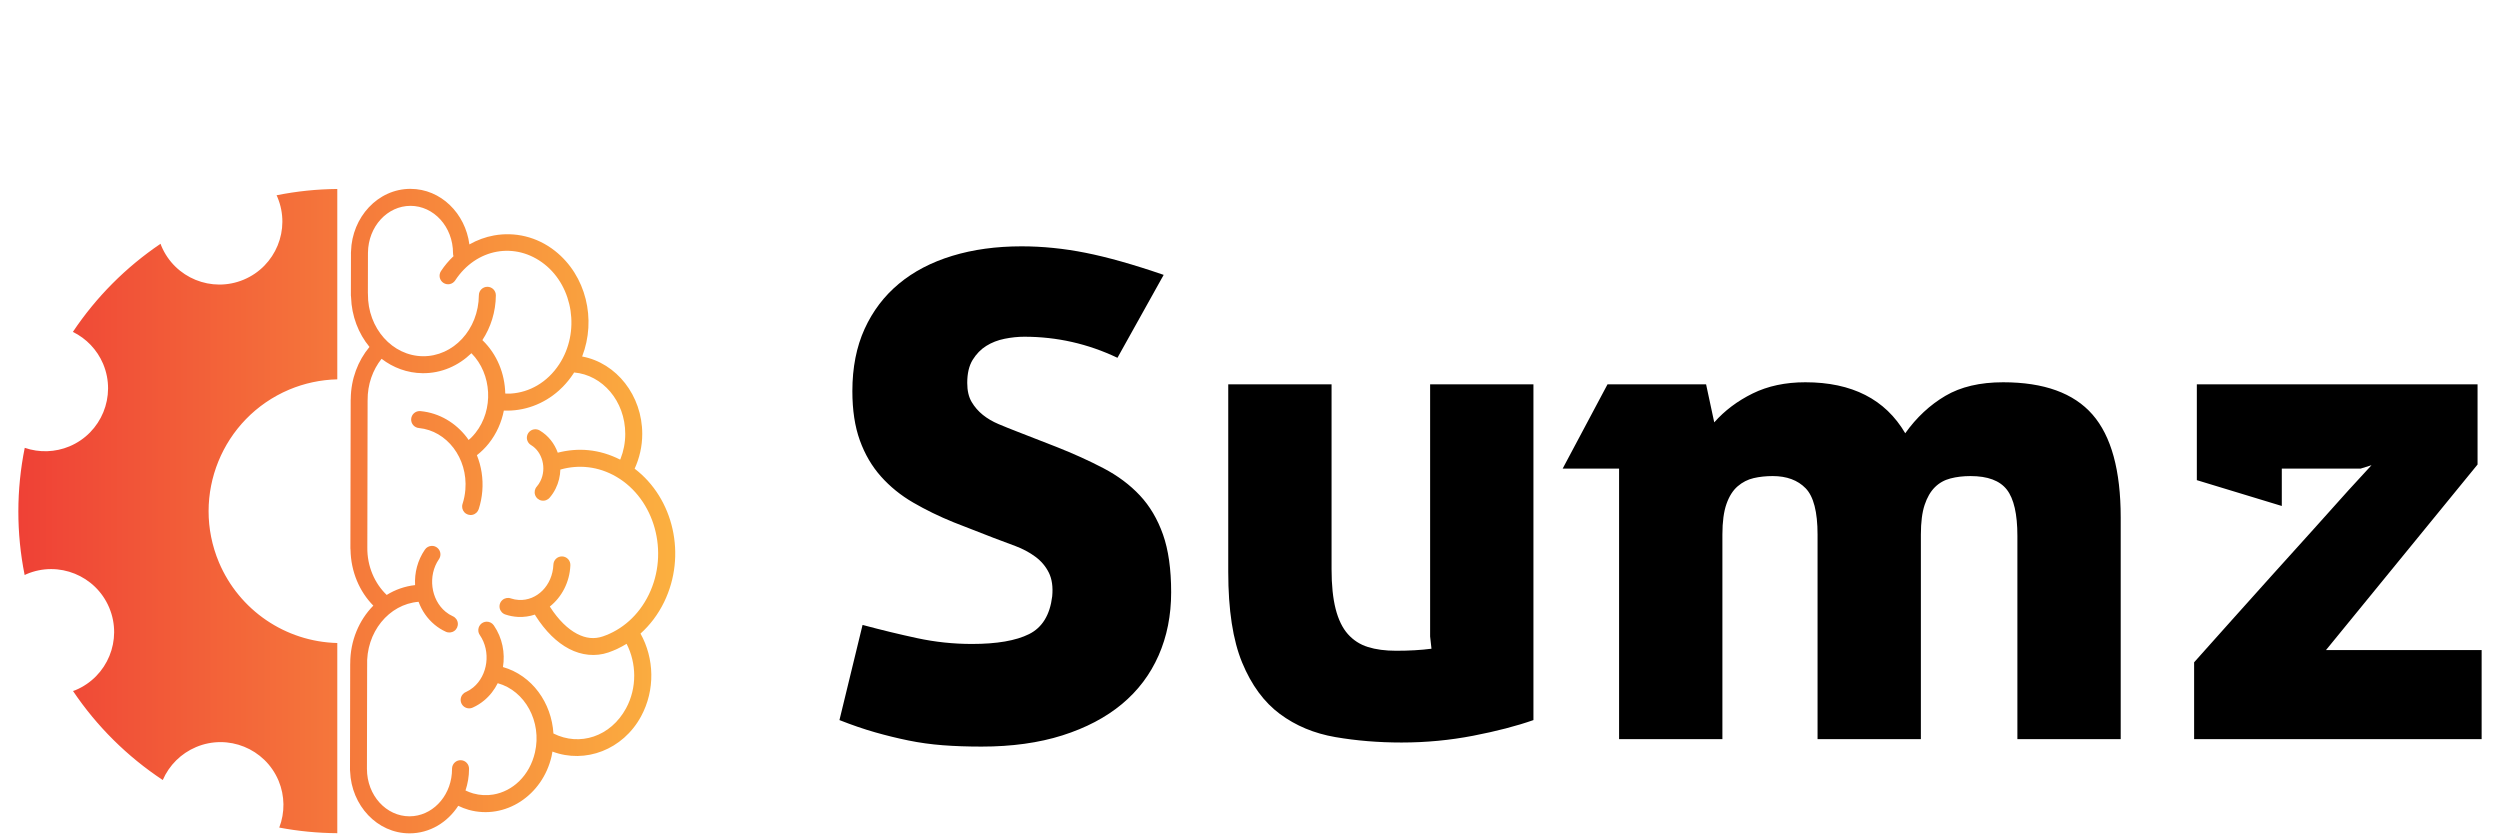
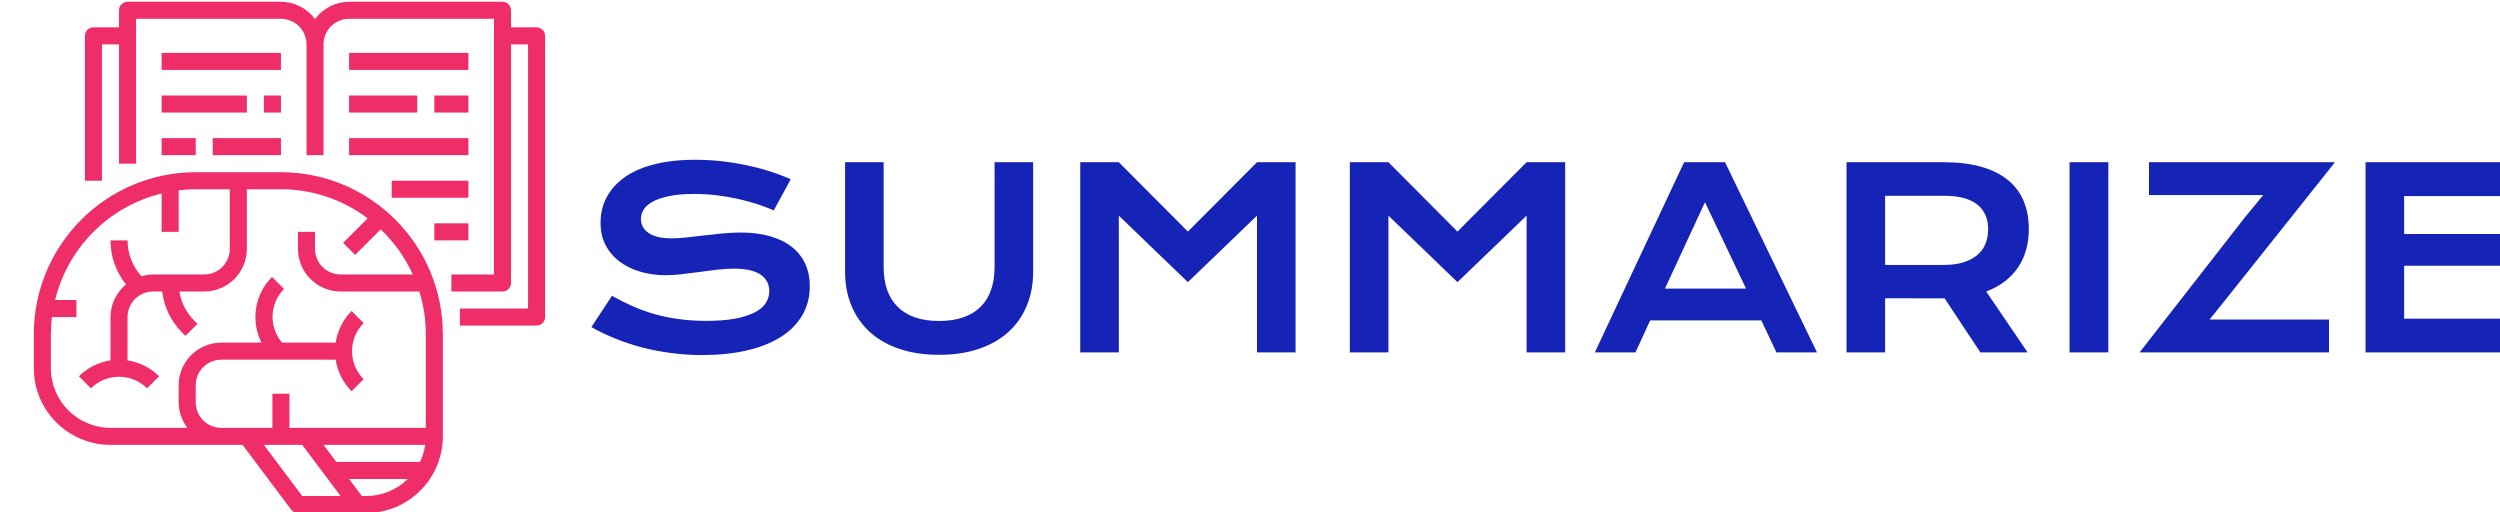
- <svg xmlns="http://www.w3.org/2000/svg" width="90" height="30" viewBox="0 0 300 101.491" class="css-1j8o68f" version="1.1" id="svg12">
-   <defs id="SvgjsDefs10989">
-     <linearGradient id="SvgjsLinearGradient10994">
-       <stop id="SvgjsStop10995" stop-color="#ef4136" offset="0" />
-       <stop id="SvgjsStop10996" stop-color="#fbb040" offset="1" />
-     </linearGradient>
-   </defs>
-   <g id="SvgjsG10990" featurekey="hmhgWD-0" transform="matrix(0.827779,0,0,0.827779,-1.498085,20.44879)" fill="url(#SvgjsLinearGradient10994)">
-     <path d="m59.5 3.082c-4.795 0-8.602 4.16-8.746 9.193a1.25 1.25 0 0 0-0.01 0.16v0.051 0.002c-2.12e-4 0.027-0.004 0.053-0.004 0.08a1.25 1.25 0 0 0 0.004 0.125l-0.012 6.062a1.25 1.25 0 0 0 0.027 0.27 1.25 1.25 0 0 0 0 0.006c0.088 2.786 1.089 5.342 2.709 7.309-1.697 2.033-2.723 4.707-2.754 7.625a1.25 1.25 0 0 0-0.012 0.18l-0.041 21.643a1.25 1.25 0 0 0 0 0.008c-3.4e-5 0.003 3.3e-5 0.005 0 0.008v0.164a1.25 1.25 0 0 0 0.018 0.215 1.25 1.25 0 0 0 0 0.008c0.058 3.216 1.313 6.136 3.356 8.213-2.113 2.135-3.4 5.177-3.398 8.484v0.002a1.25 1.25 0 0 0-0.006 0.121l-0.029 15.393a1.25 1.25 0 0 0 0 0.014c0 0.002-1e-6 0.004 0 0.006v0.156a1.25 1.25 0 0 0 0.018 0.225c0.189 4.991 3.977 9.1 8.742 9.1 2.987 0 5.589-1.618 7.166-4.051 0.492 0.234 1 0.442 1.537 0.592 5.393 1.499 10.865-2.125 12.193-7.873 0.054-0.233 0.09-0.466 0.129-0.699 4.827 1.821 10.372-0.265 13.033-5.17 2.117-3.903 1.951-8.559-0.076-12.191 1.391-1.247 2.581-2.804 3.471-4.631 3.343-6.865 1.417-15.253-4.334-19.629 0.706-1.55 1.119-3.279 1.119-5.115 0-5.654-3.788-10.445-8.842-11.391 2.112-5.442 0.607-11.91-4.006-15.543-2.675-2.106-5.914-2.814-8.961-2.268-1.26 0.226-2.482 0.678-3.623 1.322-0.591-4.563-4.201-8.174-8.668-8.174zm-10.766 0.018a47.453 47.453 0 0 0-8.94 0.928l0.006 0.004 0.002 0.002a9.264 9.264 0 0 1 0.111 0.238l0.025 0.062a9.264 9.264 0 0 1-4.973 12.109 9.264 9.264 0 0 1-12.115-4.951 9.264 9.264 0 0 1-0.121-0.328 47.453 47.453 0 0 0-12.898 12.963 9.264 9.264 0 0 1 4.436 4.674l0.027 0.064a9.264 9.264 0 0 1-4.973 12.107 9.264 9.264 0 0 1-6.574 0.213 47.453 47.453 0 0 0-0.014 18.713 9.264 9.264 0 0 1 0.295-0.139 9.264 9.264 0 0 1 12.133 4.906l0.027 0.064a9.264 9.264 0 0 1-4.973 12.105 9.264 9.264 0 0 1-0.363 0.131 47.453 47.453 0 0 0 13.203 13.094 9.264 9.264 0 0 1 4.887-4.842 9.264 9.264 0 0 1 12.135 4.906l0.027 0.064a9.264 9.264 0 0 1 0.09 6.869 47.453 47.453 0 0 0 8.539 0.826v-27.98a19.424 19.424 0 0 1-17.408-11.857 19.424 19.424 0 0 1 10.332-25.426 19.424 19.424 0 0 1 7.076-1.51v-28.012zm10.766 2.482c3.407 0 6.262 3.053 6.262 6.986a1.25 1.25 0 0 0 0.068 0.422c-0.678 0.644-1.302 1.37-1.844 2.197a1.25 1.25 0 1 0 2.092 1.369c3.092-4.723 8.867-5.748 13.127-2.393 4.26 3.355 5.272 10.002 2.18 14.725-1.758 2.685-4.399 4.144-7.119 4.314-0.273 0.017-0.547 0.005-0.82-0.004-0.062-2.905-1.192-5.772-3.367-7.863 1.227-1.869 1.961-4.138 1.984-6.58a1.25 1.25 0 1 0-2.5-0.025c-0.048 5.084-3.788 9.027-8.244 8.977-4.457-0.051-8.126-4.082-8.078-9.166a1.25 1.25 0 0 0-0.004-0.125 1.25 1.25 0 0 0-0.004-0.025l0.01-5.293 0.002-0.613c0.041-3.892 2.873-6.902 6.256-6.902zm8.973 21.689c3.012 3.038 3.31 8.29 0.594 11.713-0.216 0.272-0.442 0.524-0.68 0.756-0.108 0.105-0.224 0.192-0.336 0.289-0.087-0.124-0.166-0.253-0.258-0.373-1.634-2.135-4.022-3.601-6.799-3.871a1.25 1.25 0 0 0-0.123-0.008 1.25 1.25 0 0 0-0.119 2.496c4.081 0.397 7.202 4.402 6.824 9.07-0.059 0.73-0.2 1.427-0.412 2.082a1.25 1.25 0 1 0 2.379 0.768c0.271-0.839 0.451-1.726 0.525-2.648 0.151-1.861-0.146-3.663-0.795-5.277 0.633-0.494 1.224-1.067 1.75-1.73 1.142-1.439 1.876-3.106 2.215-4.836 2.914 0.127 5.822-0.905 8.111-2.957 0.198-0.177 0.39-0.362 0.578-0.555 0.565-0.577 1.085-1.221 1.549-1.93 0.035-0.053 0.062-0.109 0.096-0.162 4.168 0.358 7.527 4.197 7.527 9.037 0 1.307-0.248 2.544-0.691 3.66-0.017 0.043-0.041 0.082-0.059 0.125-1.5-0.762-3.071-1.23-4.65-1.387-1.53-0.151-3.059-0.014-4.529 0.367-0.476-1.33-1.372-2.499-2.639-3.26a1.25 1.25 0 0 0-0.715-0.186 1.25 1.25 0 0 0-0.572 2.328c1.649 0.99 2.32 3.403 1.371 5.303-0.148 0.297-0.324 0.56-0.52 0.789a1.25 1.25 0 1 0 1.9 1.623c0.33-0.386 0.618-0.819 0.855-1.295 0.449-0.898 0.674-1.862 0.703-2.818 2.682-0.766 5.597-0.49 8.254 1.066 5.612 3.287 7.801 11.083 4.758 17.334-1.509 3.098-3.98 5.197-6.754 6.143-1.248 0.426-2.485 0.312-3.814-0.383s-2.721-2.014-3.977-3.977a1.25 1.25 0 0 0-0.02-0.029c1.752-1.386 2.922-3.583 3.025-6.059a1.25 1.25 0 0 0-1.215-1.318 1.25 1.25 0 0 0-1.283 1.215c-0.128 3.081-2.439 5.323-5.07 5.191-0.411-0.021-0.805-0.098-1.182-0.225a1.251 1.251 0 1 0-0.797 2.371c0.588 0.198 1.211 0.317 1.853 0.35 0.866 0.043 1.697-0.085 2.477-0.342a1.25 1.25 0 0 0 0.105 0.193c1.43 2.235 3.089 3.887 4.924 4.846 1.835 0.959 3.878 1.182 5.779 0.533 0.932-0.318 1.828-0.751 2.682-1.273 1.459 2.842 1.556 6.473-0.078 9.486-2.268 4.181-6.834 5.646-10.688 3.707-0.271-4.508-3.128-8.544-7.426-9.775 0.339-2.074-0.082-4.286-1.336-6.117a1.25 1.25 0 0 0-1.062-0.559 1.25 1.25 0 0 0-1.217 1.43 1.25 1.25 0 0 0 0.023 0.123 1.25 1.25 0 0 0 0.191 0.418c1.656 2.418 1.187 5.928-0.979 7.711-0.339 0.279-0.694 0.499-1.059 0.664a1.25 1.25 0 1 0 1.031 2.275c0.567-0.257 1.112-0.594 1.617-1.01 0.868-0.715 1.54-1.593 2.023-2.559a1.25 1.25 0 0 0 0.023 0.008c3.983 1.107 6.501 5.648 5.453 10.184-0.786 3.401-3.263 5.713-6.133 6.189-0.239 0.04-0.481 0.068-0.725 0.082-0.488 0.028-0.985 0.001-1.482-0.08-0.249-0.041-0.497-0.095-0.746-0.164-0.395-0.11-0.768-0.263-1.131-0.436 0.331-1 0.52-2.07 0.52-3.184a1.25 1.25 0 0 0-2.498-0.088 1.25 1.25 0 0 0-0.002 0.088c0 3.688-2.51 6.601-5.631 6.951-0.208 0.023-0.418 0.035-0.631 0.035-3.405 0-6.257-3.05-6.26-6.981-1e-6 -0.002 0-0.004 0-0.006l0.029-14.947a1.25 1.25 0 0 0 0.002-0.154c-0.216-5 3.212-9.125 7.566-9.473 0.477 1.292 1.27 2.471 2.379 3.385 0.505 0.416 1.048 0.755 1.615 1.012a1.25 1.25 0 1 0 1.031-2.277c-0.365-0.165-0.72-0.385-1.059-0.664-2.165-1.783-2.634-5.293-0.979-7.711a1.25 1.25 0 0 0-1.041-1.971 1.25 1.25 0 0 0-1.022 0.559c-1.073 1.567-1.537 3.412-1.438 5.211-1.517 0.169-2.928 0.674-4.176 1.447-1.756-1.68-2.887-4.186-2.85-7.004l0.02-10.695 0.021-10.838a1.25 1.25 0 0 0 0.002-0.1c-0.022-2.354 0.765-4.493 2.053-6.107 1.701 1.308 3.773 2.093 6.031 2.119 2.771 0.032 5.28-1.095 7.184-2.936z" id="path6" />
-   </g>
-   <g id="SvgjsG10991" featurekey="1RRcwp-0" transform="matrix(4.139081,0,0,4.139081,97.59891,7.235049)" fill="#000000">
-     <path d="M3.94 13.62 c-0.427 -0.173 -0.823 -0.367 -1.19 -0.58 s-0.683 -0.47 -0.95 -0.77 s-0.473 -0.653 -0.62 -1.06 s-0.22 -0.89 -0.22 -1.45 c0 -0.693 0.12 -1.303 0.36 -1.83 s0.577 -0.97 1.01 -1.33 s0.957 -0.633 1.57 -0.82 s1.293 -0.28 2.04 -0.28 c0.613 0 1.24 0.063 1.88 0.19 s1.407 0.343 2.3 0.65 l-1.36 2.44 c-0.867 -0.413 -1.78 -0.62 -2.74 -0.62 c-0.187 0 -0.38 0.02 -0.58 0.06 s-0.38 0.11 -0.54 0.21 s-0.293 0.237 -0.4 0.41 s-0.16 0.4 -0.16 0.68 c0 0.227 0.043 0.413 0.13 0.56 s0.197 0.273 0.33 0.38 s0.287 0.197 0.46 0.27 s0.347 0.143 0.52 0.21 l1.18 0.46 c0.507 0.2 0.97 0.41 1.39 0.63 s0.777 0.487 1.07 0.8 s0.52 0.697 0.68 1.15 s0.24 1.02 0.24 1.7 s-0.123 1.3 -0.37 1.86 s-0.607 1.037 -1.08 1.43 s-1.057 0.7 -1.75 0.92 s-1.487 0.33 -2.38 0.33 c-0.413 0 -0.793 -0.013 -1.14 -0.04 s-0.683 -0.073 -1.01 -0.14 s-0.653 -0.147 -0.98 -0.24 s-0.677 -0.213 -1.05 -0.36 l0.68 -2.8 c0.547 0.147 1.083 0.277 1.61 0.39 s1.063 0.17 1.61 0.17 c0.733 0 1.293 -0.097 1.68 -0.29 s0.613 -0.563 0.68 -1.11 c0.027 -0.28 -0.007 -0.513 -0.1 -0.7 s-0.227 -0.343 -0.4 -0.47 s-0.367 -0.23 -0.58 -0.31 l-0.64 -0.24 z M12.02 9.56 l3.04 -0 l0 5.44 c0 0.467 0.04 0.857 0.12 1.17 s0.2 0.56 0.36 0.74 s0.357 0.307 0.59 0.38 s0.51 0.11 0.83 0.11 c0.387 0 0.733 -0.02 1.04 -0.06 l-0.04 -0.36 l0 -7.42 l3.04 0 l0 9.88 c-0.493 0.173 -1.083 0.327 -1.77 0.46 s-1.39 0.2 -2.11 0.2 c-0.68 0 -1.33 -0.053 -1.95 -0.16 s-1.163 -0.333 -1.63 -0.68 s-0.837 -0.85 -1.11 -1.51 s-0.41 -1.55 -0.41 -2.67 l0 -5.52 z M23.52 12.04 l-1.66 0 l1.32 -2.48 l2.9 0 l0.24 1.12 c0.307 -0.347 0.683 -0.63 1.13 -0.85 s0.963 -0.33 1.55 -0.33 c1.373 0 2.353 0.5 2.94 1.5 c0.333 -0.467 0.727 -0.833 1.18 -1.1 s1.02 -0.4 1.7 -0.4 c1.2 0 2.077 0.317 2.63 0.95 s0.83 1.643 0.83 3.03 l0 6.52 l-3.04 0 l0 -5.98 c0 -0.64 -0.103 -1.093 -0.31 -1.36 s-0.563 -0.4 -1.07 -0.4 c-0.213 0 -0.41 0.023 -0.59 0.07 s-0.333 0.133 -0.46 0.26 s-0.227 0.3 -0.3 0.52 s-0.11 0.51 -0.11 0.87 l0 6.02 l-3.04 0 l0 -6.02 c0 -0.667 -0.117 -1.12 -0.35 -1.36 s-0.557 -0.36 -0.97 -0.36 c-0.2 0 -0.387 0.02 -0.56 0.06 s-0.33 0.12 -0.47 0.24 s-0.25 0.293 -0.33 0.52 s-0.12 0.527 -0.12 0.9 l0 6.02 l-3.04 0 l0 -7.96 z M44.32 17.38 l4.58 0 l0 2.62 l-8.46 0 l0 -2.26 l0.33 -0.37 l0.84 -0.94 l1.13 -1.26 l1.2 -1.33 l1.04 -1.16 l0.68 -0.74 l-0.32 0.1 l-2.32 0 l0 1.1 l-2.5 -0.76 l0 -2.82 l8.26 0 l0 2.36 z" id="path9" />
+ <svg xmlns="http://www.w3.org/2000/svg" version="1.1" width="2000" height="409" viewBox="0 0 2000 409">
+   <g transform="matrix(1,0,0,1,25.29101,1.370949)">
+     <svg viewBox="0 0 396 81" data-background-color="#ffffff" preserveAspectRatio="xMidYMid meet" height="409" width="2000">
+       <g id="tight-bounds" transform="matrix(1,0,0,1,0.3031404,0.008217553)">
+         <svg viewBox="0 0 395.52 81.007" height="81.007" width="395.52">
+           <g>
+             <svg viewBox="0 0 509.219 104.294" height="81.007" width="395.52">
+               <g transform="matrix(1,0,0,1,113.6991,32.22849)">
+                 <svg viewBox="0 0 395.52 39.837" height="39.837" width="395.52">
+                   <g id="textblocktransform">
+                     <svg viewBox="0 0 395.52 39.837" height="39.837" width="395.52" id="textblock">
+                       <g>
+                         <svg viewBox="0 0 395.52 39.837" height="39.837" width="395.52">
+                           <g transform="matrix(1,0,0,1,0,0)">
+                             <svg width="395.52" viewBox="3.08 -38.65 389.01 39.19" height="39.837" data-palette-color="#1523b7">
+                               <path d="M3.08-5.08L7.2-11.35Q9.28-10.18 11.41-9.24 13.55-8.3 15.84-7.65 18.14-7.01 20.67-6.67 23.19-6.32 26.05-6.32L26.05-6.32Q29.49-6.32 31.91-6.77 34.33-7.23 35.85-8.02 37.38-8.81 38.07-9.91 38.77-11.01 38.77-12.3L38.77-12.3Q38.77-14.38 37.04-15.59 35.3-16.8 31.69-16.8L31.69-16.8Q30.1-16.8 28.34-16.59 26.59-16.38 24.79-16.14 23-15.89 21.25-15.69 19.51-15.48 17.97-15.48L17.97-15.48Q15.41-15.48 13.05-16.14 10.69-16.8 8.87-18.12 7.06-19.43 5.98-21.41 4.91-23.39 4.91-26.03L4.91-26.03Q4.91-27.59 5.33-29.13 5.76-30.66 6.7-32.07 7.64-33.47 9.13-34.68 10.62-35.89 12.73-36.77 14.84-37.65 17.61-38.15 20.39-38.65 23.93-38.65L23.93-38.65Q26.49-38.65 29.08-38.37 31.67-38.09 34.12-37.57 36.57-37.06 38.84-36.34 41.11-35.62 43.07-34.74L43.07-34.74 39.67-28.49Q38.06-29.2 36.21-29.8 34.35-30.4 32.32-30.83 30.3-31.27 28.14-31.53 25.98-31.79 23.73-31.79L23.73-31.79Q20.53-31.79 18.47-31.32 16.41-30.86 15.19-30.14 13.96-29.42 13.49-28.53 13.01-27.64 13.01-26.76L13.01-26.76Q13.01-25.05 14.55-23.96 16.09-22.88 19.24-22.88L19.24-22.88Q20.51-22.88 22.16-23.06 23.8-23.24 25.62-23.46 27.44-23.68 29.33-23.86 31.23-24.05 33.01-24.05L33.01-24.05Q36.38-24.05 38.98-23.29 41.58-22.53 43.33-21.13 45.09-19.73 46-17.74 46.9-15.75 46.9-13.28L46.9-13.28Q46.9-9.99 45.37-7.41 43.85-4.83 41.03-3.06 38.21-1.29 34.23-0.38 30.25 0.54 25.37 0.54L25.37 0.54Q22.14 0.54 19.07 0.13 15.99-0.27 13.17-1.01 10.35-1.76 7.8-2.8 5.25-3.83 3.08-5.08L3.08-5.08ZM53.98-16.21L53.98-38.16 61.72-38.16 61.72-17.14Q61.72-14.55 62.42-12.54 63.13-10.52 64.54-9.13 65.94-7.74 68.02-7.02 70.09-6.3 72.85-6.3L72.85-6.3Q75.58-6.3 77.67-7.02 79.76-7.74 81.16-9.13 82.57-10.52 83.27-12.54 83.98-14.55 83.98-17.14L83.98-17.14 83.98-38.16 91.72-38.16 91.72-16.21Q91.72-12.45 90.45-9.38 89.18-6.3 86.77-4.1 84.35-1.9 80.84-0.71 77.34 0.49 72.85 0.49L72.85 0.49Q68.36 0.49 64.85-0.71 61.35-1.9 58.93-4.1 56.52-6.3 55.25-9.38 53.98-12.45 53.98-16.21L53.98-16.21ZM101.17 0L101.17-38.16 108.91-38.16 122.77-24.24 136.64-38.16 144.38-38.16 144.38 0 136.64 0 136.64-27.44 122.77-14.09 108.91-27.44 108.91 0 101.17 0ZM155.27 0L155.27-38.16 163.01-38.16 176.87-24.24 190.74-38.16 198.48-38.16 198.48 0 190.74 0 190.74-27.44 176.87-14.09 163.01-27.44 163.01 0 155.27 0ZM204.43 0L222.35-38.16 230.56-38.16 249.01 0 240.88 0 237.83-6.42 215.54-6.42 212.59 0 204.43 0ZM218.5-12.79L234.78-12.79 226.53-30.13 218.5-12.79ZM254.94 0L254.94-38.16 274.35-38.16Q278.75-38.16 281.97-37.24 285.19-36.33 287.32-34.59 289.44-32.86 290.48-30.37 291.52-27.88 291.52-24.73L291.52-24.73Q291.52-22.61 291-20.69 290.49-18.77 289.43-17.16 288.37-15.55 286.76-14.29 285.14-13.04 282.97-12.21L282.97-12.21 291.27 0 281.8 0 274.62-10.84 274.4-10.84 262.68-10.86 262.68 0 254.94 0ZM262.68-17.55L274.55-17.55Q276.75-17.55 278.39-18.07 280.04-18.58 281.15-19.51 282.26-20.43 282.81-21.77 283.36-23.1 283.36-24.73L283.36-24.73Q283.36-27.93 281.16-29.68 278.97-31.42 274.55-31.42L274.55-31.42 262.68-31.42 262.68-17.55ZM299.69 0L299.69-38.16 307.48-38.16 307.48 0 299.69 0ZM313.75 0L334.89-27.1 338.56-31.57 315.63-31.57 315.63-38.16 352.96-38.16 331.6-11.33 327.79-6.59 351.76-6.59 351.76 0 313.75 0ZM359.09 0L359.09-38.16 391.58-38.16 391.58-31.37 366.83-31.37 366.83-23.75 388.75-23.75 388.75-17.38 366.83-17.38 366.83-6.76 392.09-6.76 392.09 0 359.09 0Z" opacity="1" transform="matrix(1,0,0,1,0,0)" fill="#1523b7" class="wordmark-text-0" data-fill-palette-color="primary" id="text-0" />
+                             </svg>
+                           </g>
+                         </svg>
+                       </g>
+                     </svg>
+                   </g>
+                 </svg>
+               </g>
+               <g>
+                 <svg viewBox="0 0 104.294 104.294" height="104.294" width="104.294">
+                   <g>
+                     <svg viewBox="2 2 60 60" x="0" y="0" height="104.294" width="104.294" class="icon-icon-0" data-fill-palette-color="accent" id="icon-0">
+                       <g fill="#ef2e69" data-fill-palette-color="accent">
+                         <path d="M61 5H58V3a1 1 0 0 0-1-1H39a4.982 4.982 0 0 0-4 2.031A4.982 4.982 0 0 0 31 2H13a1 1 0 0 0-1 1V5H9A1 1 0 0 0 8 6V23h2V7h2V21h2V4H31a3 3 0 0 1 3 3V20h2V7a3 3 0 0 1 3-3H56V34H51v2h6a1 1 0 0 0 1-1V7h2V38H52v2h9a1 1 0 0 0 1-1V6A1 1 0 0 0 61 5Z" fill="#ef2e69" data-fill-palette-color="accent" />
+                         <path d="M11 54H26.5l5.7 7.6a1 1 0 0 0 0.8 0.4h8a9.011 9.011 0 0 0 9-9V41A19.021 19.021 0 0 0 31 22H21A19.021 19.021 0 0 0 2 41v4A9.011 9.011 0 0 0 11 54Zm22.5 6L29 54h4.5L38 60Zm13.817-4H37.5L36 54H47.929A6.948 6.948 0 0 1 47.317 56ZM40.5 60L39 58h6.885A6.968 6.968 0 0 1 41 60ZM4 41a17.138 17.138 0 0 1 0.128-2H7V37H4.5A17.033 17.033 0 0 1 17 24.5V29h2V24.128A17.138 17.138 0 0 1 21 24h4v7a3 3 0 0 1-3 3H16a4.908 4.908 0 0 0-1.356 0.211A6.2 6.2 0 0 1 13 30H11a8.18 8.18 0 0 0 1.825 5.17A4.969 4.969 0 0 0 11 39v5.085A6.616 6.616 0 0 0 7.293 45.95l1.414 1.414a4.662 4.662 0 0 1 6.586 0l1.414-1.414A6.616 6.616 0 0 0 13 44.085V39a3 3 0 0 1 3-3h1.067a8.174 8.174 0 0 0 2.347 4.828l0.379 0.379 1.414-1.414-0.379-0.379A6.2 6.2 0 0 1 19.086 36H22a5.006 5.006 0 0 0 5-5V24h4a16.894 16.894 0 0 1 10.174 3.412l-2.881 2.881 1.414 1.414 3-3A17.031 17.031 0 0 1 46.474 34H38a3 3 0 0 1-3-3V29H33v2a5.006 5.006 0 0 0 5 5h9.247A16.932 16.932 0 0 1 48 41V52H32V48H30v4H24a3 3 0 0 1-3-3V47a3 3 0 0 1 3-3H37.429a6.609 6.609 0 0 0 1.864 3.707l1.414-1.414a4.664 4.664 0 0 1 0-6.586l-1.414-1.414A6.609 6.609 0 0 0 37.429 42h-6.3a4.647 4.647 0 0 1 0.239-6.293L29.95 34.293A6.665 6.665 0 0 0 28.718 42H24a5.006 5.006 0 0 0-5 5v2a4.948 4.948 0 0 0 1.026 3H11a7.008 7.008 0 0 1-7-7Z" fill="#ef2e69" data-fill-palette-color="accent" />
+                         <rect x="39" y="8" width="14" height="2" fill="#ef2e69" data-fill-palette-color="accent" />
+                         <rect x="39" y="13" width="8" height="2" fill="#ef2e69" data-fill-palette-color="accent" />
+                         <rect x="49" y="13" width="4" height="2" fill="#ef2e69" data-fill-palette-color="accent" />
+                         <rect x="39" y="18" width="14" height="2" fill="#ef2e69" data-fill-palette-color="accent" />
+                         <rect x="44" y="23" width="9" height="2" fill="#ef2e69" data-fill-palette-color="accent" />
+                         <rect x="49" y="28" width="4" height="2" fill="#ef2e69" data-fill-palette-color="accent" />
+                         <rect x="17" y="8" width="14" height="2" fill="#ef2e69" data-fill-palette-color="accent" />
+                         <rect x="17" y="13" width="10" height="2" fill="#ef2e69" data-fill-palette-color="accent" />
+                         <rect x="29" y="13" width="2" height="2" fill="#ef2e69" data-fill-palette-color="accent" />
+                         <rect x="17" y="18" width="4" height="2" fill="#ef2e69" data-fill-palette-color="accent" />
+                         <rect x="23" y="18" width="8" height="2" fill="#ef2e69" data-fill-palette-color="accent" />
+                       </g>
+                     </svg>
+                   </g>
+                 </svg>
+               </g>
+             </svg>
+           </g>
+           <defs />
+         </svg>
+         <rect width="395.52" height="81.007" fill="none" stroke="none" visibility="hidden" />
+       </g>
+     </svg>
  </g>
</svg>
